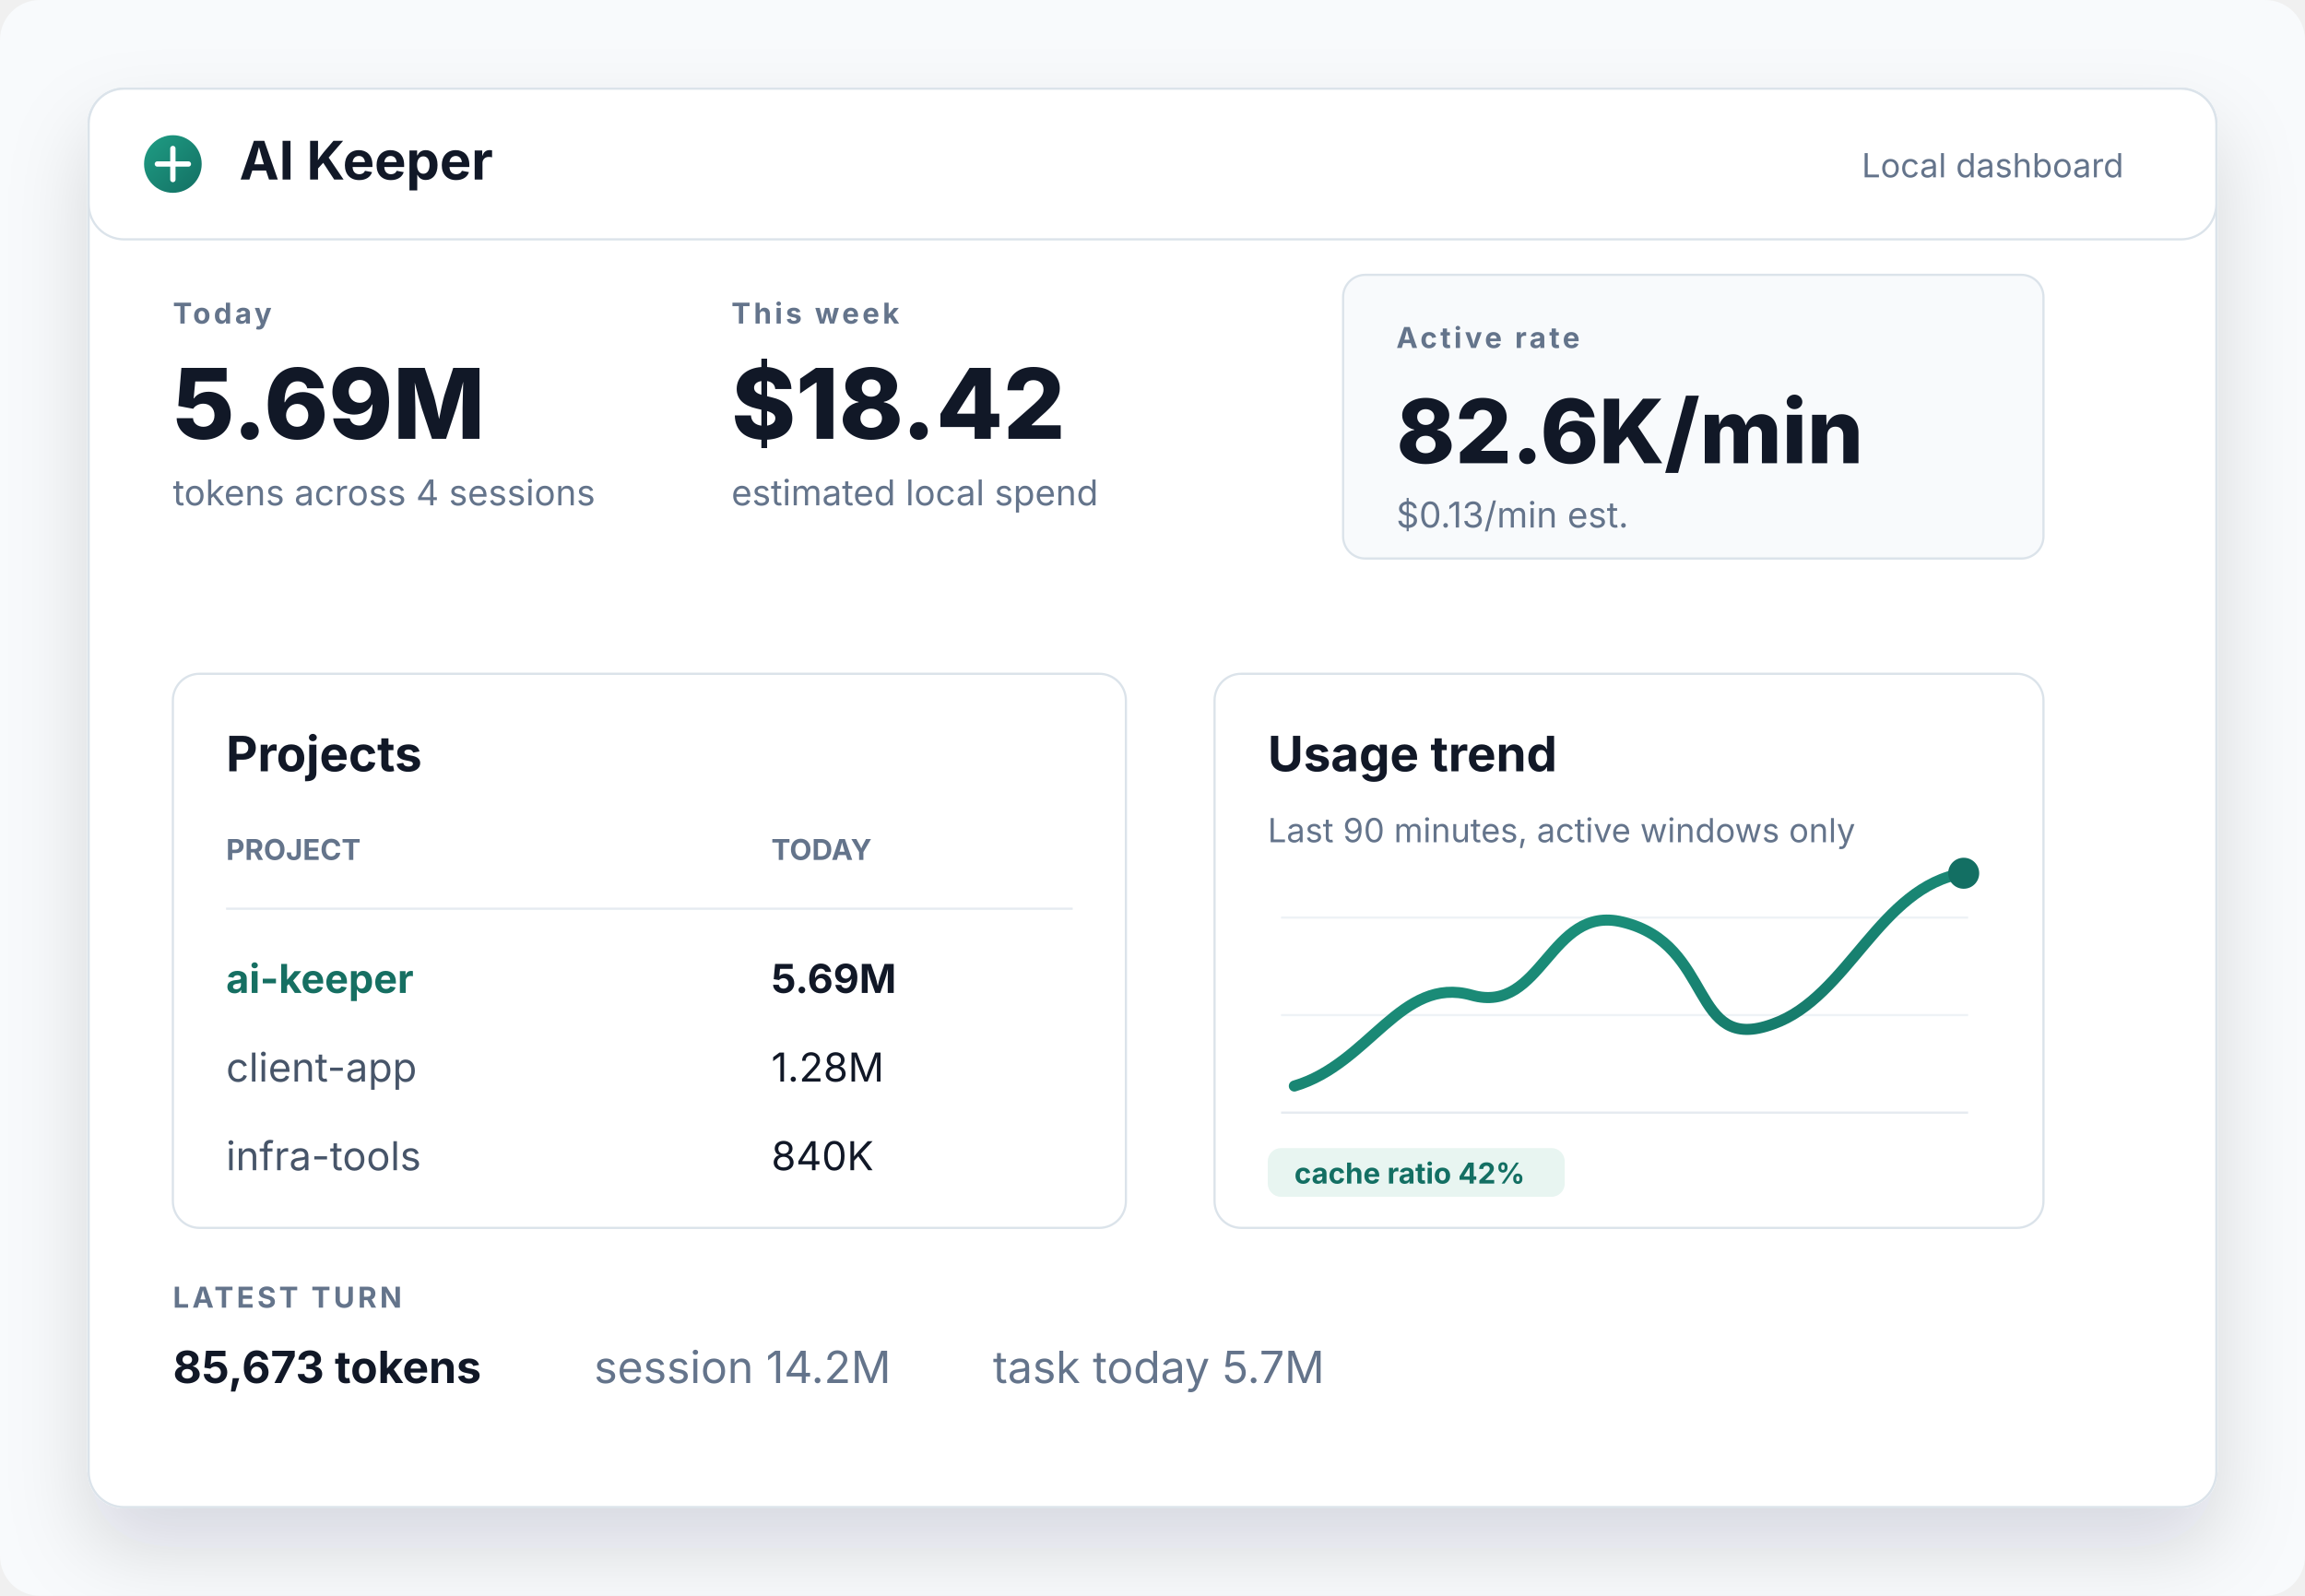
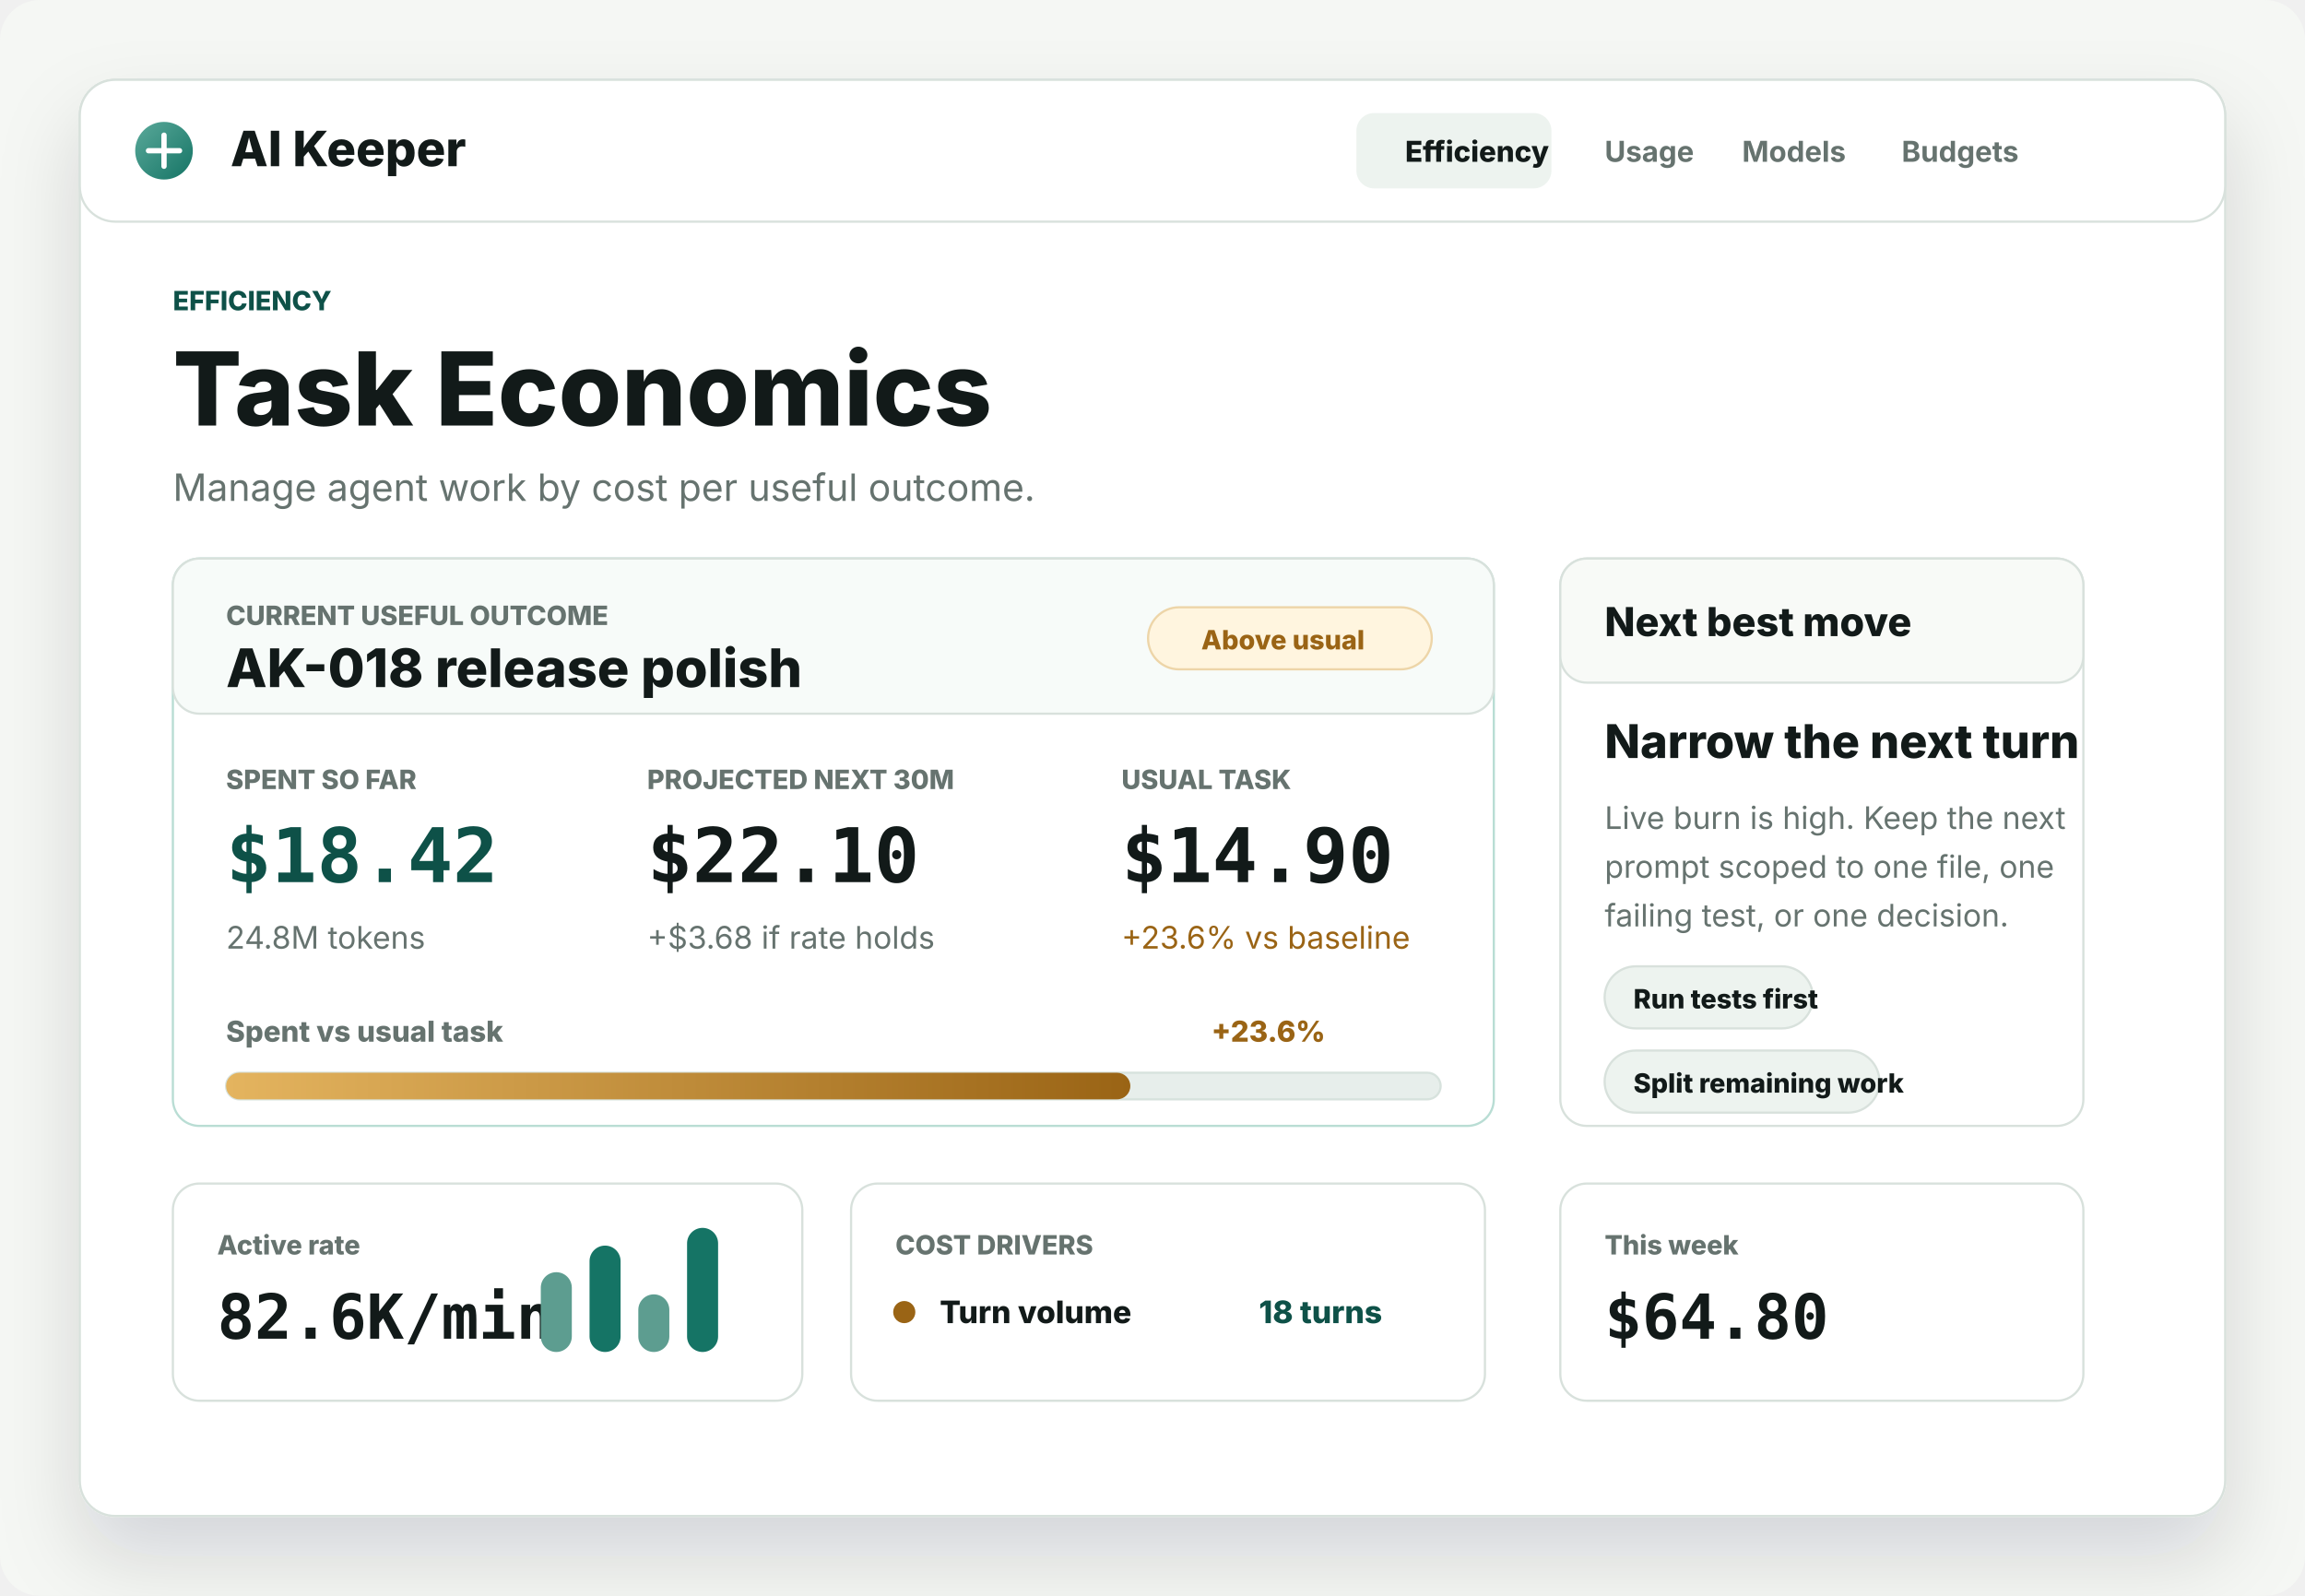
<svg xmlns="http://www.w3.org/2000/svg" width="1040" height="720" viewBox="0 0 1040 720" role="img" aria-labelledby="title desc">
  <defs>
    <filter id="shadow" x="-12%" y="-12%" width="124%" height="124%">
      <feDropShadow dx="0" dy="18" stdDeviation="18" flood-color="#0f172a" flood-opacity="0.14" />
    </filter>
    <linearGradient id="teal" x1="0" x2="1" y1="0" y2="1">
-       <stop offset="0" stop-color="#1f9d84" />
-       <stop offset="1" stop-color="#136f63" />
+       <stop offset="0" stop-color="#5aa99a" />
+       <stop offset="1" stop-color="#157465" />
+     </linearGradient>
+     <linearGradient id="amber" x1="0" x2="1">
+       <stop offset="0" stop-color="#e4b45f" />
+       <stop offset="1" stop-color="#9a6415" />
    </linearGradient>
  </defs>
-   <rect width="1040" height="720" rx="18" fill="#f8fafc" />
-   <rect x="40" y="40" width="960" height="640" rx="16" fill="#ffffff" stroke="#dbe3ea" filter="url(#shadow)" />
-   <rect x="40" y="40" width="960" height="68" rx="16" fill="#ffffff" stroke="#dbe3ea" />
-   <circle cx="78" cy="74" r="13" fill="url(#teal)" />
-   <path d="M71 74h14M78 67v14" stroke="#ffffff" stroke-width="2.4" stroke-linecap="round" />
-   <text x="108" y="81" font-family="-apple-system,BlinkMacSystemFont,Segoe UI,sans-serif" font-size="24" font-weight="700" fill="#111827">AI Keeper</text>
-   <text x="840" y="80" font-family="-apple-system,BlinkMacSystemFont,Segoe UI,sans-serif" font-size="15" fill="#64748b">Local dashboard</text>
-   <g transform="translate(78 146)">
-     <text x="0" y="0" font-family="-apple-system,BlinkMacSystemFont,Segoe UI,sans-serif" font-size="13" font-weight="700" letter-spacing="1.4" fill="#64748b">Today</text>
-     <text x="0" y="52" font-family="-apple-system,BlinkMacSystemFont,Segoe UI,sans-serif" font-size="44" font-weight="800" fill="#111827">5.69M</text>
-     <text x="0" y="82" font-family="-apple-system,BlinkMacSystemFont,Segoe UI,sans-serif" font-size="16" fill="#64748b">tokens across 4 sessions</text>
+   <rect width="1040" height="720" rx="18" fill="#f5f7f4" />
+   <rect x="36" y="36" width="968" height="648" rx="16" fill="#ffffff" stroke="#d8e1dc" filter="url(#shadow)" />
+   <rect x="36" y="36" width="968" height="64" rx="16" fill="#ffffff" stroke="#d8e1dc" />
+   <circle cx="74" cy="68" r="13" fill="url(#teal)" />
+   <path d="M67 68h14M74 61v14" stroke="#ffffff" stroke-width="2.4" stroke-linecap="round" />
+   <text x="104" y="75" font-family="-apple-system,BlinkMacSystemFont,Segoe UI,sans-serif" font-size="22" font-weight="760" fill="#121a19">AI Keeper</text>
+   <rect x="612" y="51" width="88" height="34" rx="8" fill="#edf3ef" />
+   <text x="634" y="73" font-family="-apple-system,BlinkMacSystemFont,Segoe UI,sans-serif" font-size="13" font-weight="760" fill="#121a19">Efficiency</text>
+   <text x="724" y="73" font-family="-apple-system,BlinkMacSystemFont,Segoe UI,sans-serif" font-size="13" font-weight="720" fill="#66736f">Usage</text>
+   <text x="786" y="73" font-family="-apple-system,BlinkMacSystemFont,Segoe UI,sans-serif" font-size="13" font-weight="720" fill="#66736f">Models</text>
+   <text x="858" y="73" font-family="-apple-system,BlinkMacSystemFont,Segoe UI,sans-serif" font-size="13" font-weight="720" fill="#66736f">Budgets</text>
+   <g transform="translate(78 140)">
+     <text x="0" y="0" font-family="-apple-system,BlinkMacSystemFont,Segoe UI,sans-serif" font-size="12" font-weight="820" fill="#0e5148">EFFICIENCY</text>
+     <text x="0" y="52" font-family="-apple-system,BlinkMacSystemFont,Segoe UI,sans-serif" font-size="46" font-weight="820" fill="#121a19">Task Economics</text>
+     <text x="0" y="86" font-family="-apple-system,BlinkMacSystemFont,Segoe UI,sans-serif" font-size="17" fill="#66736f">Manage agent work by cost per useful outcome.</text>
  </g>
-   <g transform="translate(330 146)">
-     <text x="0" y="0" font-family="-apple-system,BlinkMacSystemFont,Segoe UI,sans-serif" font-size="13" font-weight="700" letter-spacing="1.4" fill="#64748b">This week</text>
-     <text x="0" y="52" font-family="-apple-system,BlinkMacSystemFont,Segoe UI,sans-serif" font-size="44" font-weight="800" fill="#111827">$18.42</text>
-     <text x="0" y="82" font-family="-apple-system,BlinkMacSystemFont,Segoe UI,sans-serif" font-size="16" fill="#64748b">estimated local spend</text>
+   <g transform="translate(78 252)">
+     <rect width="596" height="256" rx="12" fill="#ffffff" stroke="#b9ddd4" />
+     <rect width="596" height="70" rx="12" fill="#f7fbf9" stroke="#d8e1dc" />
+     <text x="24" y="30" font-family="-apple-system,BlinkMacSystemFont,Segoe UI,sans-serif" font-size="12" font-weight="780" fill="#66736f">CURRENT USEFUL OUTCOME</text>
+     <text x="24" y="58" font-family="-apple-system,BlinkMacSystemFont,Segoe UI,sans-serif" font-size="24" font-weight="800" fill="#121a19">AK-018 release polish</text>
+     <rect x="440" y="22" width="128" height="28" rx="14" fill="#fff5df" stroke="#edd5a8" />
+     <text x="464" y="41" font-family="-apple-system,BlinkMacSystemFont,Segoe UI,sans-serif" font-size="12" font-weight="780" fill="#9a6415">Above usual</text>
+     <g transform="translate(24 104)">
+       <text x="0" y="0" font-family="-apple-system,BlinkMacSystemFont,Segoe UI,sans-serif" font-size="12" font-weight="780" fill="#66736f">SPENT SO FAR</text>
+       <text x="0" y="42" font-family="SFMono-Regular,Consolas,monospace" font-size="34" font-weight="800" fill="#0e5148">$18.42</text>
+       <text x="0" y="72" font-family="-apple-system,BlinkMacSystemFont,Segoe UI,sans-serif" font-size="14" fill="#66736f">24.8M tokens</text>
+     </g>
+     <g transform="translate(214 104)">
+       <text x="0" y="0" font-family="-apple-system,BlinkMacSystemFont,Segoe UI,sans-serif" font-size="12" font-weight="780" fill="#66736f">PROJECTED NEXT 30M</text>
+       <text x="0" y="42" font-family="SFMono-Regular,Consolas,monospace" font-size="34" font-weight="800" fill="#121a19">$22.10</text>
+       <text x="0" y="72" font-family="-apple-system,BlinkMacSystemFont,Segoe UI,sans-serif" font-size="14" fill="#66736f">+$3.68 if rate holds</text>
+     </g>
+     <g transform="translate(428 104)">
+       <text x="0" y="0" font-family="-apple-system,BlinkMacSystemFont,Segoe UI,sans-serif" font-size="12" font-weight="780" fill="#66736f">USUAL TASK</text>
+       <text x="0" y="42" font-family="SFMono-Regular,Consolas,monospace" font-size="34" font-weight="800" fill="#121a19">$14.90</text>
+       <text x="0" y="72" font-family="-apple-system,BlinkMacSystemFont,Segoe UI,sans-serif" font-size="14" fill="#9a6415">+23.6% vs baseline</text>
+     </g>
+     <text x="24" y="218" font-family="-apple-system,BlinkMacSystemFont,Segoe UI,sans-serif" font-size="13" font-weight="760" fill="#66736f">Spent vs usual task</text>
+     <text x="520" y="218" text-anchor="end" font-family="-apple-system,BlinkMacSystemFont,Segoe UI,sans-serif" font-size="13" font-weight="800" fill="#9a6415">+23.6%</text>
+     <rect x="24" y="232" width="548" height="12" rx="6" fill="#e7eeeb" stroke="#d7e2dd" />
+     <rect x="24" y="232" width="408" height="12" rx="6" fill="url(#amber)" />
  </g>
-   <g transform="translate(606 146)">
-     <rect x="0" y="-22" width="316" height="128" rx="10" fill="#f8fafc" stroke="#dbe3ea" />
-     <text x="24" y="11" font-family="-apple-system,BlinkMacSystemFont,Segoe UI,sans-serif" font-size="13" font-weight="700" letter-spacing="1.4" fill="#64748b">Active rate</text>
-     <text x="24" y="63" font-family="-apple-system,BlinkMacSystemFont,Segoe UI,sans-serif" font-size="40" font-weight="800" fill="#111827">82.6K/min</text>
-     <text x="24" y="92" font-family="-apple-system,BlinkMacSystemFont,Segoe UI,sans-serif" font-size="16" fill="#64748b">$0.13/min est.</text>
+   <g transform="translate(704 252)">
+     <rect width="236" height="256" rx="12" fill="#ffffff" stroke="#d8e1dc" />
+     <rect width="236" height="56" rx="12" fill="#f8faf7" stroke="#d8e1dc" />
+     <text x="20" y="35" font-family="-apple-system,BlinkMacSystemFont,Segoe UI,sans-serif" font-size="18" font-weight="800" fill="#121a19">Next best move</text>
+     <text x="20" y="90" font-family="-apple-system,BlinkMacSystemFont,Segoe UI,sans-serif" font-size="21" font-weight="800" fill="#121a19">Narrow the next turn</text>
+     <text x="20" y="122" font-family="-apple-system,BlinkMacSystemFont,Segoe UI,sans-serif" font-size="14" fill="#66736f">Live burn is high. Keep the next</text>
+     <text x="20" y="144" font-family="-apple-system,BlinkMacSystemFont,Segoe UI,sans-serif" font-size="14" fill="#66736f">prompt scoped to one file, one</text>
+     <text x="20" y="166" font-family="-apple-system,BlinkMacSystemFont,Segoe UI,sans-serif" font-size="14" fill="#66736f">failing test, or one decision.</text>
+     <rect x="20" y="184" width="94" height="28" rx="14" fill="#edf3ef" stroke="#d8e1dc" />
+     <text x="33" y="203" font-family="-apple-system,BlinkMacSystemFont,Segoe UI,sans-serif" font-size="12" font-weight="760" fill="#121a19">Run tests first</text>
+     <rect x="20" y="222" width="124" height="28" rx="14" fill="#edf3ef" stroke="#d8e1dc" />
+     <text x="33" y="241" font-family="-apple-system,BlinkMacSystemFont,Segoe UI,sans-serif" font-size="12" font-weight="760" fill="#121a19">Split remaining work</text>
  </g>
-   <g transform="translate(78 304)">
-     <rect width="430" height="250" rx="12" fill="#ffffff" stroke="#dbe3ea" />
-     <text x="24" y="44" font-family="-apple-system,BlinkMacSystemFont,Segoe UI,sans-serif" font-size="22" font-weight="750" fill="#111827">Projects</text>
-     <text x="24" y="84" font-family="-apple-system,BlinkMacSystemFont,Segoe UI,sans-serif" font-size="13" font-weight="700" fill="#64748b">PROJECT</text>
-     <text x="270" y="84" font-family="-apple-system,BlinkMacSystemFont,Segoe UI,sans-serif" font-size="13" font-weight="700" fill="#64748b">TODAY</text>
-     <line x1="24" y1="106" x2="406" y2="106" stroke="#e5eaf0" />
-     <text x="24" y="144" font-family="-apple-system,BlinkMacSystemFont,Segoe UI,sans-serif" font-size="18" font-weight="700" fill="#166f62">ai-keeper</text>
-     <text x="270" y="144" font-family="-apple-system,BlinkMacSystemFont,Segoe UI,sans-serif" font-size="18" font-weight="700" fill="#111827">5.69M</text>
-     <text x="24" y="184" font-family="-apple-system,BlinkMacSystemFont,Segoe UI,sans-serif" font-size="18" fill="#475569">client-app</text>
-     <text x="270" y="184" font-family="-apple-system,BlinkMacSystemFont,Segoe UI,sans-serif" font-size="18" fill="#111827">1.28M</text>
-     <text x="24" y="224" font-family="-apple-system,BlinkMacSystemFont,Segoe UI,sans-serif" font-size="18" fill="#475569">infra-tools</text>
-     <text x="270" y="224" font-family="-apple-system,BlinkMacSystemFont,Segoe UI,sans-serif" font-size="18" fill="#111827">840K</text>
+   <g transform="translate(78 534)">
+     <rect width="284" height="98" rx="12" fill="#ffffff" stroke="#d8e1dc" />
+     <text x="20" y="32" font-family="-apple-system,BlinkMacSystemFont,Segoe UI,sans-serif" font-size="12" font-weight="780" fill="#66736f">Active rate</text>
+     <text x="20" y="70" font-family="SFMono-Regular,Consolas,monospace" font-size="28" font-weight="800" fill="#121a19">82.6K/min</text>
+     <rect x="166" y="40" width="14" height="36" rx="7" fill="#5d9d90" />
+     <rect x="188" y="28" width="14" height="48" rx="7" fill="#157465" />
+     <rect x="210" y="50" width="14" height="26" rx="7" fill="#5d9d90" />
+     <rect x="232" y="20" width="14" height="56" rx="7" fill="#157465" />
  </g>
-   <g transform="translate(548 304)">
-     <rect width="374" height="250" rx="12" fill="#ffffff" stroke="#dbe3ea" />
-     <text x="24" y="44" font-family="-apple-system,BlinkMacSystemFont,Segoe UI,sans-serif" font-size="22" font-weight="750" fill="#111827">Usage trend</text>
-     <text x="24" y="76" font-family="-apple-system,BlinkMacSystemFont,Segoe UI,sans-serif" font-size="15" fill="#64748b">Last 90 minutes, active windows only</text>
-     <line x1="30" y1="198" x2="340" y2="198" stroke="#e5eaf0" />
-     <line x1="30" y1="154" x2="340" y2="154" stroke="#eef2f6" />
-     <line x1="30" y1="110" x2="340" y2="110" stroke="#eef2f6" />
-     <path d="M36 186 C70 176,84 136,116 145 C148 154,151 104,184 112 C226 122,214 172,252 158 C286 146,300 96,338 90" fill="none" stroke="url(#teal)" stroke-width="5" stroke-linecap="round" />
-     <circle cx="338" cy="90" r="7" fill="#136f63" />
-     <rect x="24" y="214" width="134" height="22" rx="6" fill="#e8f5f1" />
-     <text x="36" y="230" font-family="-apple-system,BlinkMacSystemFont,Segoe UI,sans-serif" font-size="13" font-weight="700" fill="#136f63">cache ratio 42%</text>
+   <g transform="translate(384 534)">
+     <rect width="286" height="98" rx="12" fill="#ffffff" stroke="#d8e1dc" />
+     <text x="20" y="32" font-family="-apple-system,BlinkMacSystemFont,Segoe UI,sans-serif" font-size="12" font-weight="780" fill="#66736f">COST DRIVERS</text>
+     <circle cx="24" cy="58" r="5" fill="#9a6415" />
+     <text x="40" y="63" font-family="-apple-system,BlinkMacSystemFont,Segoe UI,sans-serif" font-size="14" font-weight="760" fill="#121a19">Turn volume</text>
+     <text x="184" y="63" font-family="-apple-system,BlinkMacSystemFont,Segoe UI,sans-serif" font-size="14" font-weight="800" fill="#0e5148">18 turns</text>
  </g>
-   <g transform="translate(78 590)">
-     <text x="0" y="0" font-family="-apple-system,BlinkMacSystemFont,Segoe UI,sans-serif" font-size="13" font-weight="700" letter-spacing="1.4" fill="#64748b">LATEST TURN</text>
-     <text x="0" y="34" font-family="-apple-system,BlinkMacSystemFont,Segoe UI,sans-serif" font-size="20" font-weight="700" fill="#111827">85,673 tokens</text>
-     <text x="190" y="34" font-family="-apple-system,BlinkMacSystemFont,Segoe UI,sans-serif" font-size="20" fill="#64748b">session 14.2M</text>
-     <text x="370" y="34" font-family="-apple-system,BlinkMacSystemFont,Segoe UI,sans-serif" font-size="20" fill="#64748b">task today 5.7M</text>
+   <g transform="translate(704 534)">
+     <rect width="236" height="98" rx="12" fill="#ffffff" stroke="#d8e1dc" />
+     <text x="20" y="32" font-family="-apple-system,BlinkMacSystemFont,Segoe UI,sans-serif" font-size="12" font-weight="780" fill="#66736f">This week</text>
+     <text x="20" y="70" font-family="SFMono-Regular,Consolas,monospace" font-size="28" font-weight="800" fill="#121a19">$64.80</text>
  </g>
</svg>
